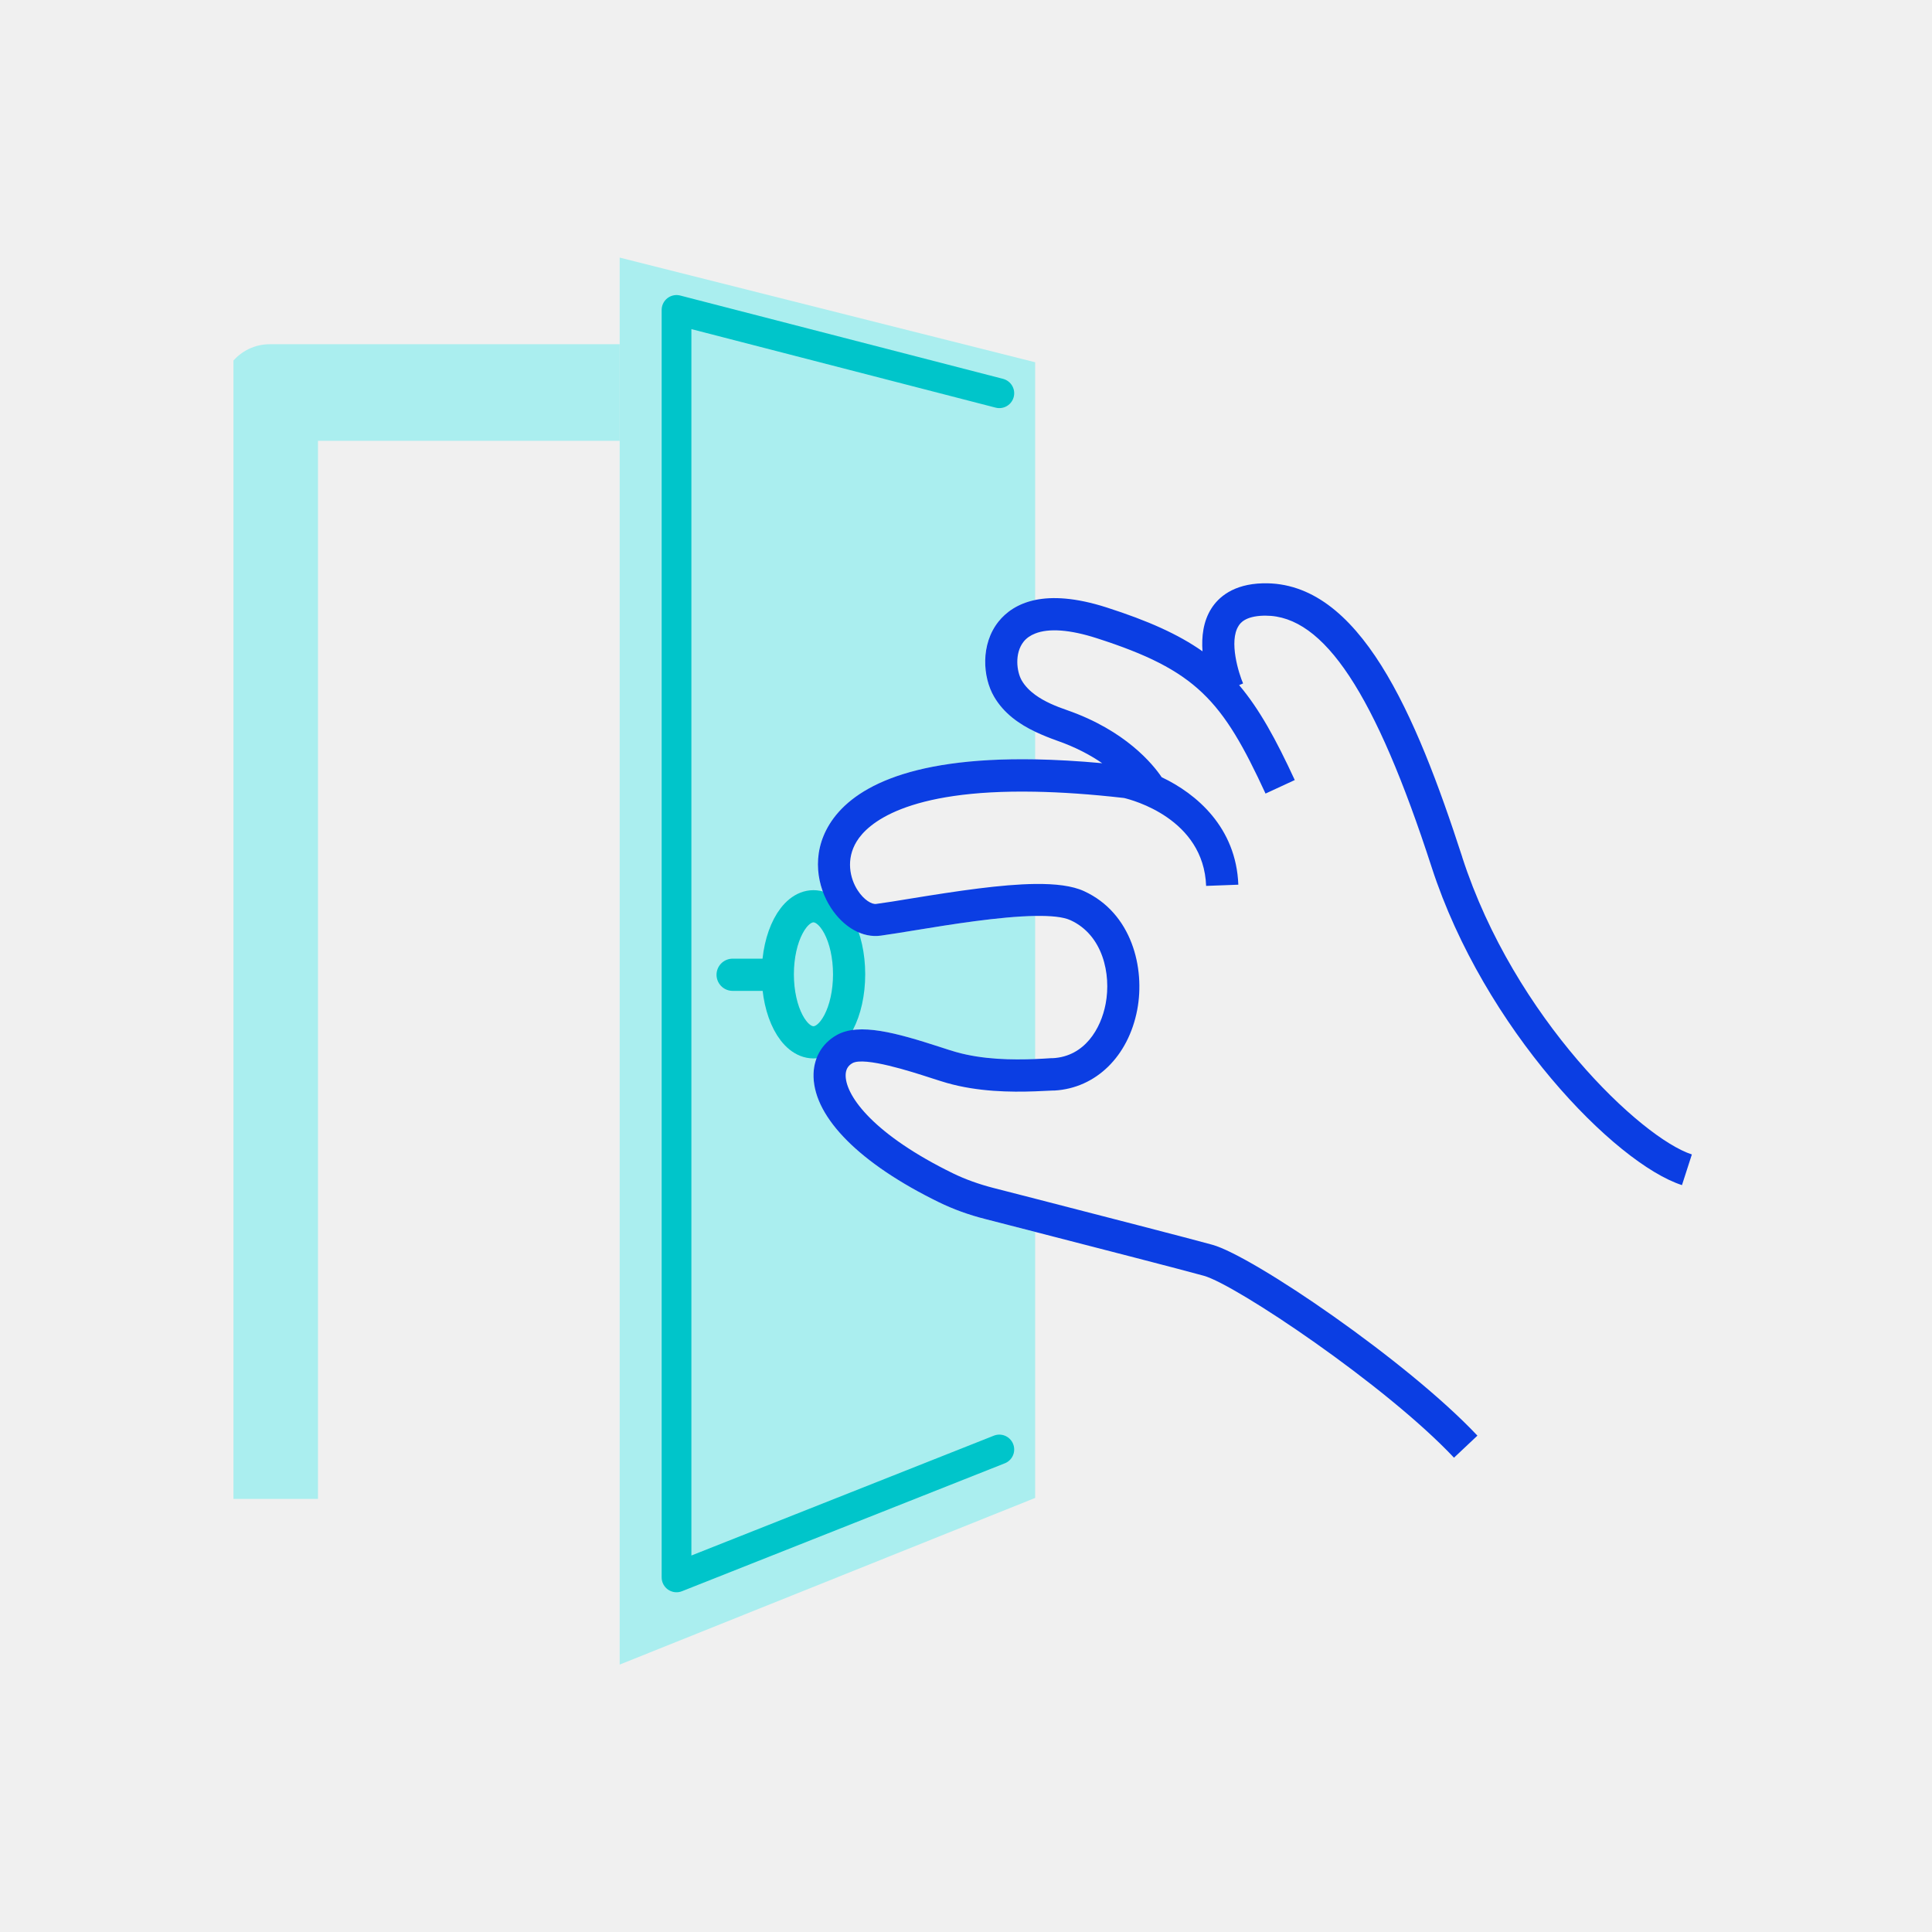
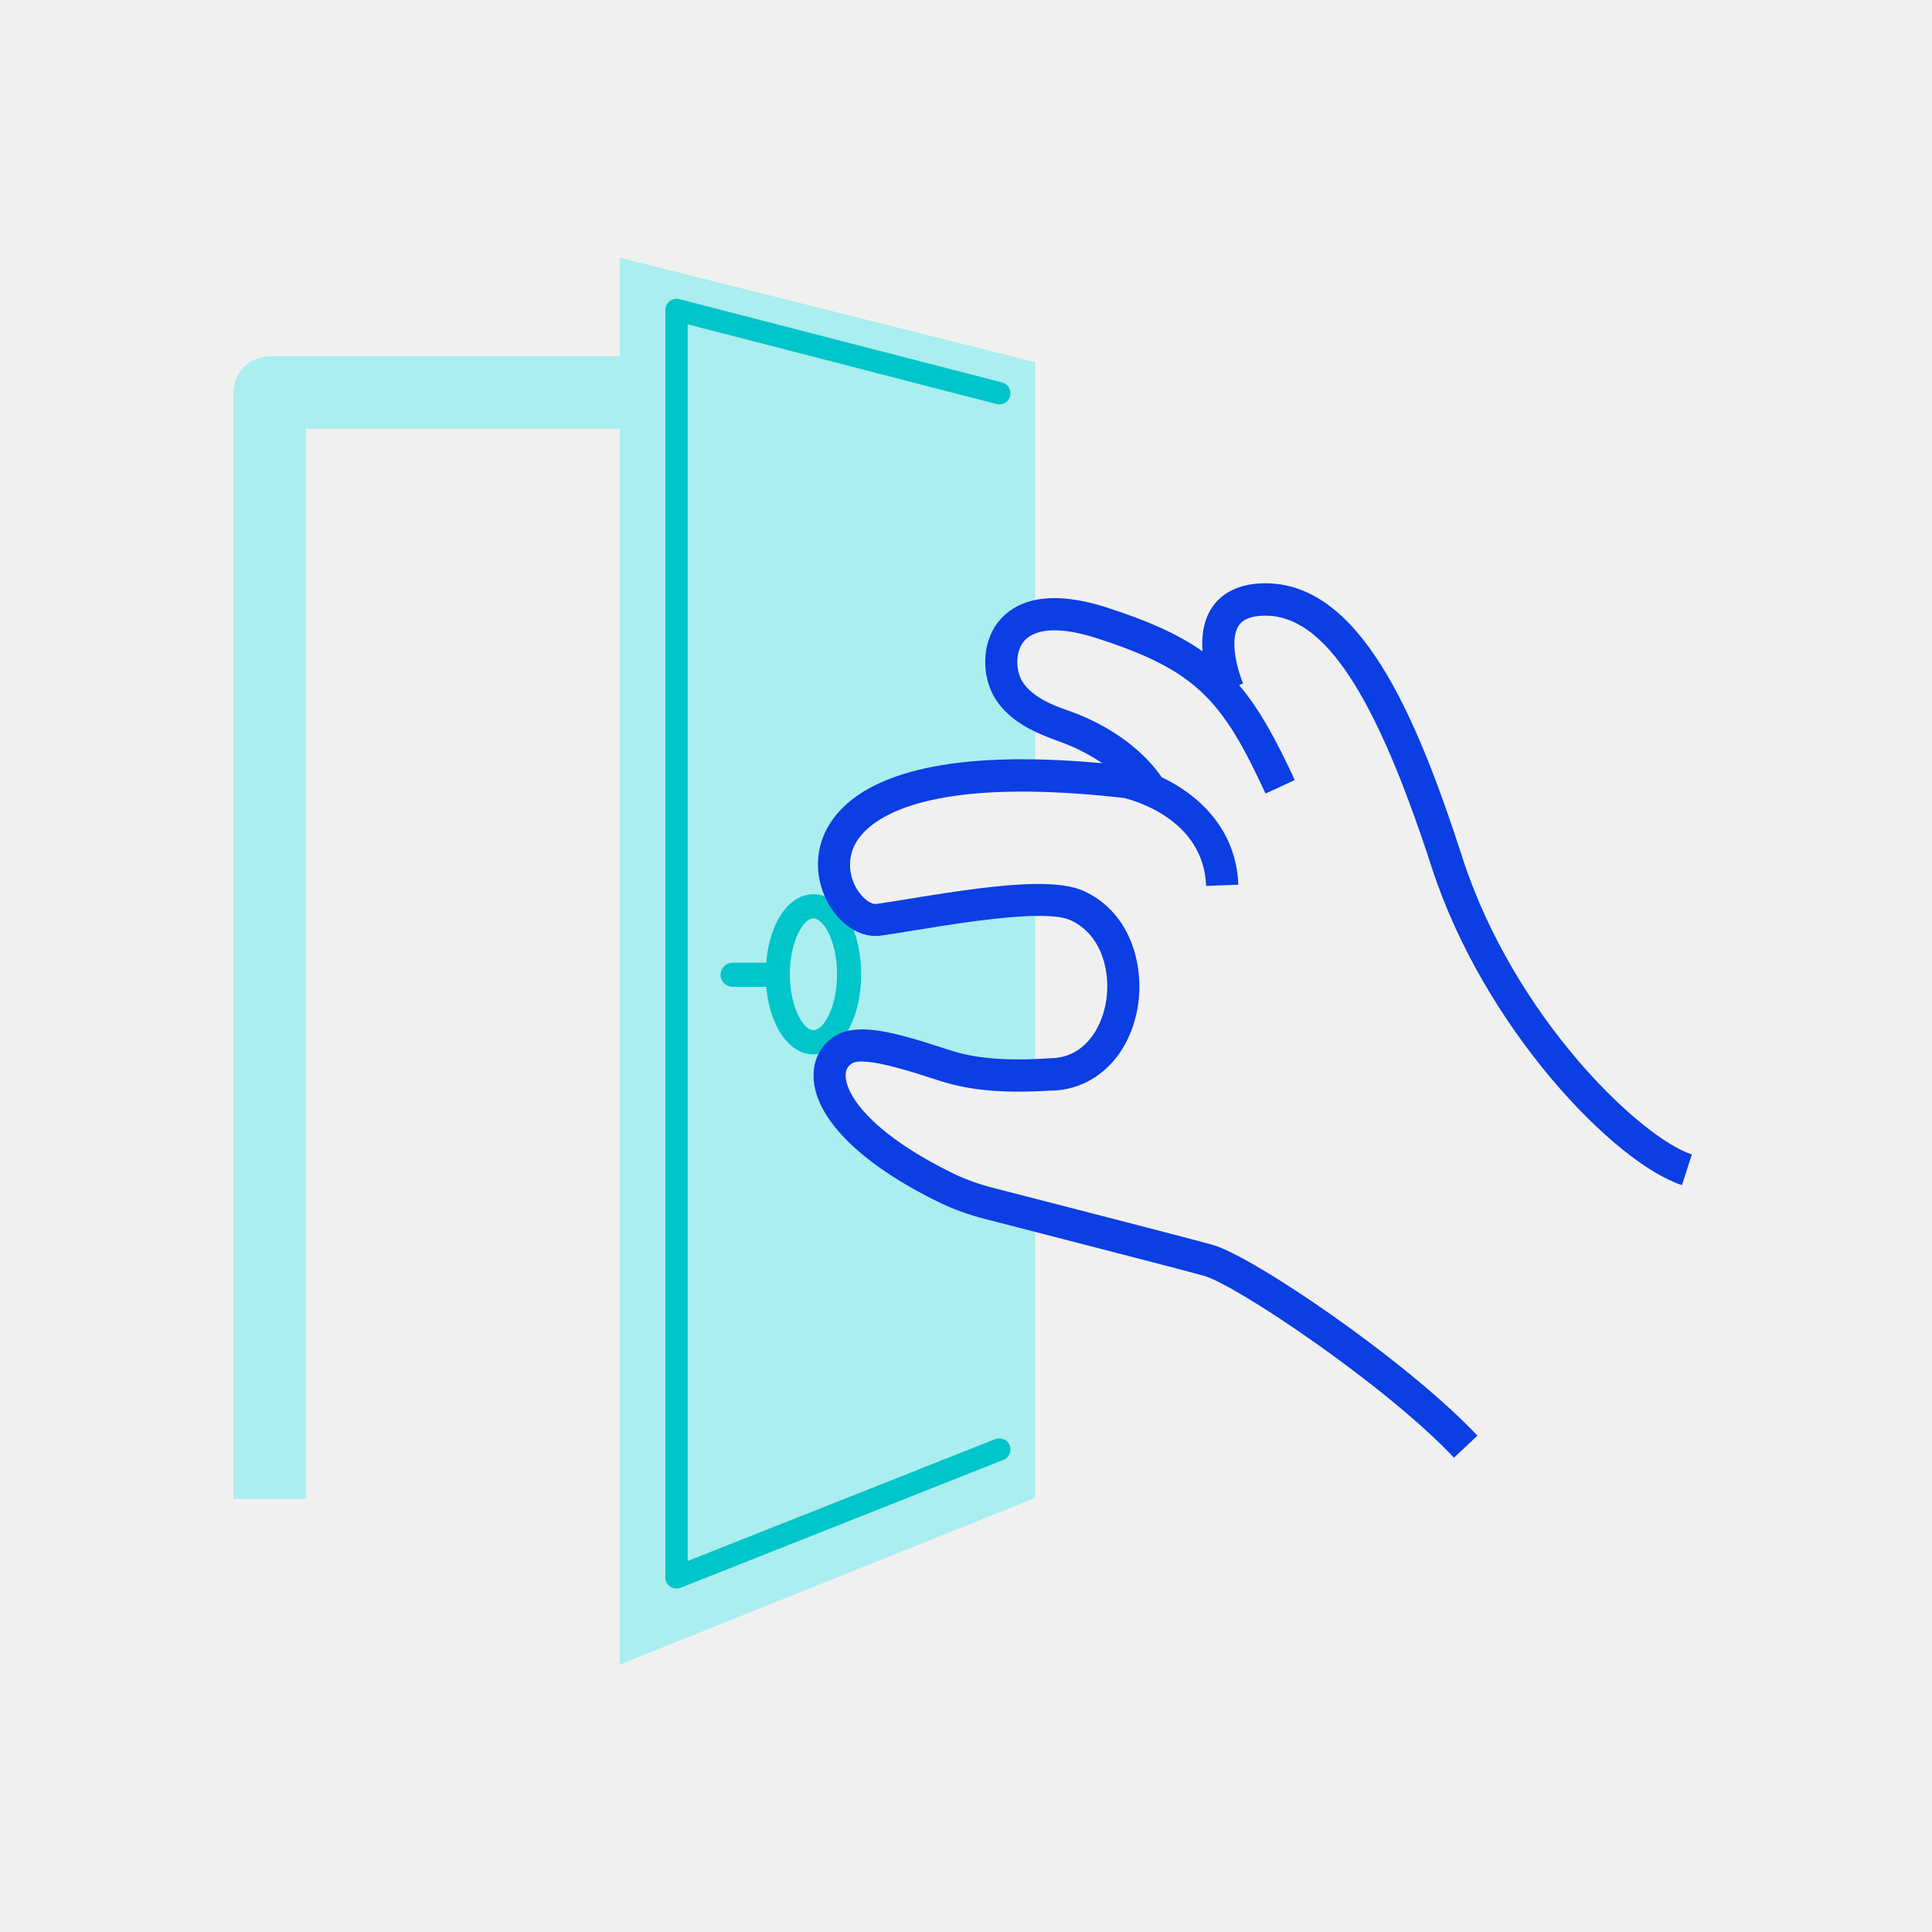
- <svg xmlns="http://www.w3.org/2000/svg" width="180" height="180" viewBox="0 0 180 180" fill="none">
-   <g clip-path="url(#clip0_5279_5020)">
-     <path d="M87.48 112.012C80.167 108.442 75.907 104.182 75.795 100.335C75.742 98.655 76.53 97.237 77.955 96.435C80.047 95.257 83.55 96.24 87.577 97.545C88.147 97.733 88.657 97.897 89.055 98.01C91.582 98.73 94.342 98.752 96.442 98.67V85.335C93.142 85.388 88.507 86.145 85.35 86.655C84.105 86.858 82.972 87.045 82.05 87.172C80.377 87.405 78.6 86.407 77.407 84.578C76.177 82.695 75.502 79.657 77.28 76.785C79.17 73.733 84.09 70.522 96.442 70.748V68.175C94.98 67.47 93.525 66.472 92.61 64.912C91.545 63.097 91.327 60.023 93.03 57.9C93.705 57.06 94.77 56.242 96.442 55.898V33.75L57.735 24V155.085L96.442 139.56V114.78C94.657 114.322 93.052 113.91 91.837 113.595C90.262 113.19 88.8 112.657 87.48 112.02V112.012Z" fill="#AAEEEF" />
-     <path d="M75.787 97.11C77.622 97.11 79.11 94.273 79.11 90.773C79.11 87.272 77.622 84.435 75.787 84.435C73.952 84.435 72.465 87.272 72.465 90.773C72.465 94.273 73.952 97.11 75.787 97.11Z" stroke="#00C5CA" stroke-width="3" stroke-linecap="round" stroke-linejoin="round" />
-     <path d="M57.735 36.57H25.125V139.65" stroke="#AAEEEF" stroke-width="9" stroke-linejoin="round" />
-     <path d="M93.105 135.045L63.03 146.962V28.875L93.105 36.638" stroke="#00C5CA" stroke-width="2.77" stroke-linecap="round" stroke-linejoin="round" />
-     <path d="M72.03 90.817H68.257" stroke="#00C5CA" stroke-width="3" stroke-linecap="round" stroke-linejoin="round" />
-     <path d="M136.237 79.86C131.895 66.465 126.645 54.12 117.652 54.345C114.87 54.42 113.512 55.665 112.86 56.692C112.095 57.892 111.937 59.34 112.035 60.682C109.777 59.092 106.957 57.832 103.102 56.595C100.2 55.665 98.047 55.567 96.45 55.897C94.785 56.242 93.712 57.06 93.037 57.9C91.335 60.022 91.552 63.097 92.617 64.912C93.532 66.48 94.98 67.477 96.45 68.175C97.132 68.497 97.815 68.767 98.445 68.992C100.215 69.607 101.602 70.357 102.69 71.107C100.425 70.897 98.355 70.785 96.45 70.747C84.097 70.522 79.177 73.732 77.287 76.785C75.51 79.657 76.185 82.695 77.415 84.577C78.607 86.415 80.385 87.405 82.057 87.172C82.98 87.045 84.112 86.857 85.357 86.655C88.515 86.137 93.157 85.387 96.45 85.335C97.882 85.312 99.06 85.417 99.75 85.74C102.742 87.12 103.537 90.742 103.012 93.517C102.57 95.865 101.04 98.43 98.092 98.587H97.935C97.5 98.617 96.99 98.647 96.442 98.67C94.342 98.752 91.582 98.73 89.055 98.01C88.657 97.897 88.147 97.732 87.577 97.545C83.55 96.24 80.047 95.25 77.955 96.435C76.537 97.237 75.75 98.655 75.795 100.335C75.907 104.19 80.167 108.442 87.48 112.012C88.8 112.657 90.262 113.19 91.837 113.587C93.052 113.902 94.657 114.315 96.442 114.772C102.322 116.287 110.13 118.297 112.155 118.86C115.117 119.677 129.09 129.037 135.465 135.81L137.647 133.755C131.085 126.787 116.685 117 112.95 115.972C110.812 115.38 102.397 113.212 96.435 111.675C94.95 111.292 93.622 110.955 92.58 110.685C91.207 110.332 89.932 109.875 88.792 109.32C81.502 105.757 78.847 102.21 78.787 100.252C78.772 99.697 78.975 99.3 79.417 99.052C80.535 98.422 84.975 99.862 86.64 100.402C87.255 100.597 87.795 100.777 88.222 100.897C91.125 101.722 94.14 101.76 96.435 101.677C97.042 101.655 97.605 101.625 98.092 101.602H98.25C102.097 101.377 105.12 98.43 105.952 94.087C106.695 90.195 105.457 85.072 100.995 83.025C99.9 82.522 98.34 82.335 96.435 82.357C93.315 82.395 89.28 82.995 84.862 83.715C83.64 83.917 82.537 84.097 81.63 84.217C81.232 84.277 80.49 83.85 79.912 82.957C79.185 81.847 78.787 80.055 79.822 78.382C80.82 76.762 84.352 73.53 96.435 73.762C98.842 73.807 101.587 73.987 104.722 74.347C105.487 74.527 112.14 76.267 112.372 82.537L115.372 82.425C115.17 77.092 111.48 73.95 108.232 72.412C107.407 71.19 104.85 68.055 99.42 66.165C98.392 65.812 97.312 65.37 96.442 64.732C95.94 64.365 95.505 63.93 95.197 63.405C94.717 62.58 94.507 60.862 95.37 59.782C95.632 59.452 96 59.197 96.442 59.025C97.717 58.515 99.69 58.657 102.18 59.46C111.472 62.445 113.887 65.227 117.907 73.935L120.63 72.675C118.875 68.88 117.337 66.067 115.447 63.832L115.815 63.675C115.41 62.737 114.472 59.752 115.395 58.312C115.537 58.087 115.972 57.405 117.742 57.36C117.802 57.36 117.855 57.36 117.915 57.36C123.352 57.36 128.137 64.605 133.387 80.805C138.27 95.85 150.457 108.39 156.705 110.415L157.627 107.557C152.917 106.035 141.105 94.882 136.237 79.875V79.86Z" fill="#0B3EE3" />
-   </g>
-   <defs>
-     <clipPath id="clip0_5279_5020">
-       <rect width="135.878" height="131.085" fill="white" transform="translate(21.75 24)" />
-     </clipPath>
-   </defs>
+ <svg xmlns="http://www.w3.org/2000/svg" viewBox="0 0 240 240" fill="none">
+   <path d="M116.64 149.35C106.89 144.59 101.21 138.91 101.06 133.78C100.99 131.54 102.04 129.65 103.94 128.58C106.73 127.01 111.4 128.32 116.77 130.06C117.53 130.31 118.21 130.53 118.74 130.68C122.11 131.64 125.79 131.67 128.59 131.56V113.78C124.19 113.85 118.01 114.86 113.8 115.54C112.14 115.81 110.63 116.06 109.4 116.23C107.17 116.54 104.8 115.21 103.21 112.77C101.57 110.26 100.67 106.21 103.04 102.38C105.56 98.31 112.12 94.03 128.59 94.33V90.9C126.64 89.96 124.7 88.63 123.48 86.55C122.06 84.13 121.77 80.03 124.04 77.2C124.94 76.08 126.36 74.99 128.59 74.53V45L76.98 32V206.78L128.59 186.08V153.04C126.21 152.43 124.07 151.88 122.45 151.46C120.35 150.92 118.4 150.21 116.64 149.36V149.35Z" fill="#AAEEEF" />
+   <path fill-rule="evenodd" clip-rule="evenodd" d="M29 48.76C29 46.275 31.015 44.26 33.5 44.26H76.98V53.26H38V186.2H29V48.76Z" fill="#AAEEEF" />
+   <path fill-rule="evenodd" clip-rule="evenodd" d="M83.192 37.405C83.53 37.143 83.971 37.052 84.386 37.159L124.486 47.509C125.227 47.7 125.672 48.456 125.481 49.196C125.29 49.937 124.534 50.382 123.794 50.191L85.425 40.288V193.911L123.63 178.772C124.341 178.491 125.146 178.839 125.427 179.55C125.709 180.261 125.361 181.066 124.65 181.348L84.55 197.238C84.124 197.407 83.641 197.353 83.261 197.096C82.882 196.838 82.655 196.409 82.655 195.95V38.5C82.655 38.072 82.853 37.667 83.192 37.405Z" fill="#00C5CA" />
+   <path fill-rule="evenodd" clip-rule="evenodd" d="M99.246 115.752C98.578 117.025 98.12 118.889 98.12 121.03C98.12 123.171 98.578 125.035 99.246 126.309C99.951 127.653 100.664 127.98 101.05 127.98C101.436 127.98 102.149 127.653 102.854 126.309C103.522 125.035 103.98 123.171 103.98 121.03C103.98 118.889 103.522 117.025 102.854 115.752C102.149 114.407 101.436 114.08 101.05 114.08C100.664 114.08 99.951 114.407 99.246 115.752ZM96.589 114.359C97.487 112.645 98.99 111.08 101.05 111.08C103.11 111.08 104.612 112.645 105.511 114.359C106.446 116.143 106.98 118.504 106.98 121.03C106.98 123.556 106.446 125.917 105.511 127.702C104.612 129.415 103.11 130.98 101.05 130.98C98.99 130.98 97.487 129.415 96.589 127.702C95.653 125.917 95.12 123.556 95.12 121.03C95.12 118.504 95.653 116.143 96.589 114.359Z" fill="#00C5CA" />
+   <path fill-rule="evenodd" clip-rule="evenodd" d="M89.51 121.09C89.51 120.262 90.181 119.59 91.01 119.59H96.04C96.868 119.59 97.54 120.262 97.54 121.09C97.54 121.918 96.868 122.59 96.04 122.59H91.01C90.181 122.59 89.51 121.918 89.51 121.09Z" fill="#00C5CA" />
+   <path d="M181.65 106.48C175.86 88.62 168.86 72.16 156.87 72.46C153.16 72.56 151.35 74.22 150.48 75.59C149.46 77.19 149.25 79.12 149.38 80.91C146.37 78.79 142.61 77.11 137.47 75.46C133.6 74.22 130.73 74.09 128.6 74.53C126.38 74.99 124.95 76.08 124.05 77.2C121.78 80.03 122.07 84.13 123.49 86.55C124.71 88.64 126.64 89.97 128.6 90.9C129.51 91.33 130.42 91.69 131.26 91.99C133.62 92.81 135.47 93.81 136.92 94.81C133.9 94.53 131.14 94.38 128.6 94.33C112.13 94.03 105.57 98.31 103.05 102.38C100.68 106.21 101.58 110.26 103.22 112.77C104.81 115.22 107.18 116.54 109.41 116.23C110.64 116.06 112.15 115.81 113.81 115.54C118.02 114.85 124.21 113.85 128.6 113.78C130.51 113.75 132.08 113.89 133 114.32C136.99 116.16 138.05 120.99 137.35 124.69C136.76 127.82 134.72 131.24 130.79 131.45H130.58C130 131.49 129.32 131.53 128.59 131.56C125.79 131.67 122.11 131.64 118.74 130.68C118.21 130.53 117.53 130.31 116.77 130.06C111.4 128.32 106.73 127 103.94 128.58C102.05 129.65 101 131.54 101.06 133.78C101.21 138.92 106.89 144.59 116.64 149.35C118.4 150.21 120.35 150.92 122.45 151.45C124.07 151.87 126.21 152.42 128.59 153.03C136.43 155.05 146.84 157.73 149.54 158.48C153.49 159.57 172.12 172.05 180.62 181.08L183.53 178.34C174.78 169.05 155.58 156 150.6 154.63C147.75 153.84 136.53 150.95 128.58 148.9C126.6 148.39 124.83 147.94 123.44 147.58C121.61 147.11 119.91 146.5 118.39 145.76C108.67 141.01 105.13 136.28 105.05 133.67C105.03 132.93 105.3 132.4 105.89 132.07C107.38 131.23 113.3 133.15 115.52 133.87C116.34 134.13 117.06 134.37 117.63 134.53C121.5 135.63 125.52 135.68 128.58 135.57C129.39 135.54 130.14 135.5 130.79 135.47H131C136.13 135.17 140.16 131.24 141.27 125.45C142.26 120.26 140.61 113.43 134.66 110.7C133.2 110.03 131.12 109.78 128.58 109.81C124.42 109.86 119.04 110.66 113.15 111.62C111.52 111.89 110.05 112.13 108.84 112.29C108.31 112.37 107.32 111.8 106.55 110.61C105.58 109.13 105.05 106.74 106.43 104.51C107.76 102.35 112.47 98.04 128.58 98.35C131.79 98.41 135.45 98.65 139.63 99.13C140.65 99.37 149.52 101.69 149.83 110.05L153.83 109.9C153.56 102.79 148.64 98.6 144.31 96.55C143.21 94.92 139.8 90.74 132.56 88.22C131.19 87.75 129.75 87.16 128.59 86.31C127.92 85.82 127.34 85.24 126.93 84.54C126.29 83.44 126.01 81.15 127.16 79.71C127.51 79.27 128 78.93 128.59 78.7C130.29 78.02 132.92 78.21 136.24 79.28C148.63 83.26 151.85 86.97 157.21 98.58L160.84 96.9C158.5 91.84 156.45 88.09 153.93 85.11L154.42 84.9C153.88 83.65 152.63 79.67 153.86 77.75C154.05 77.45 154.63 76.54 156.99 76.48C157.07 76.48 157.14 76.48 157.22 76.48C164.47 76.48 170.85 86.14 177.85 107.74C184.36 127.8 200.61 144.52 208.94 147.22L210.17 143.41C203.89 141.38 188.14 126.51 181.65 106.5V106.48Z" fill="#0B3EE3" />
</svg>
